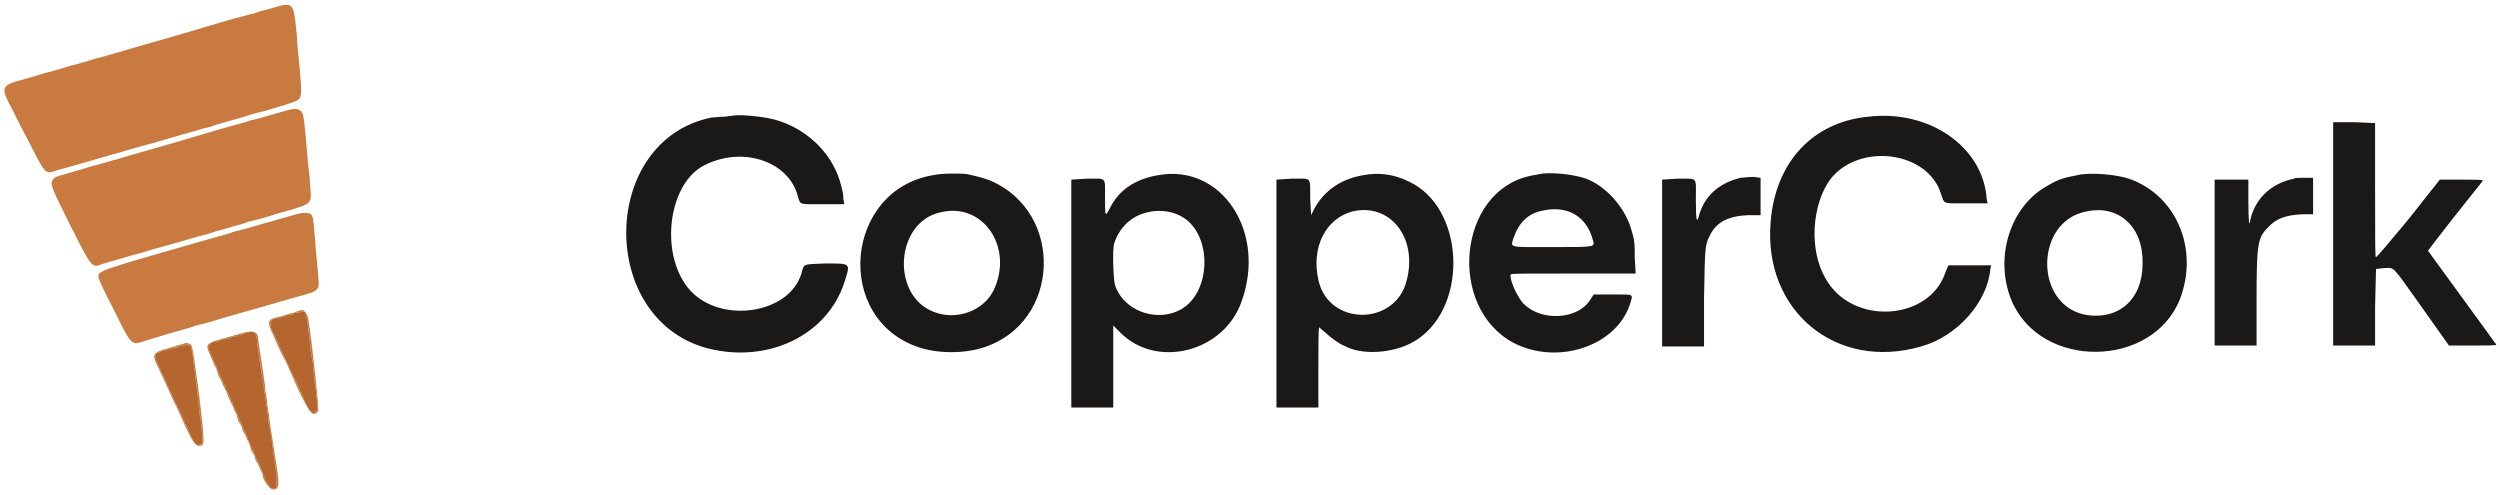
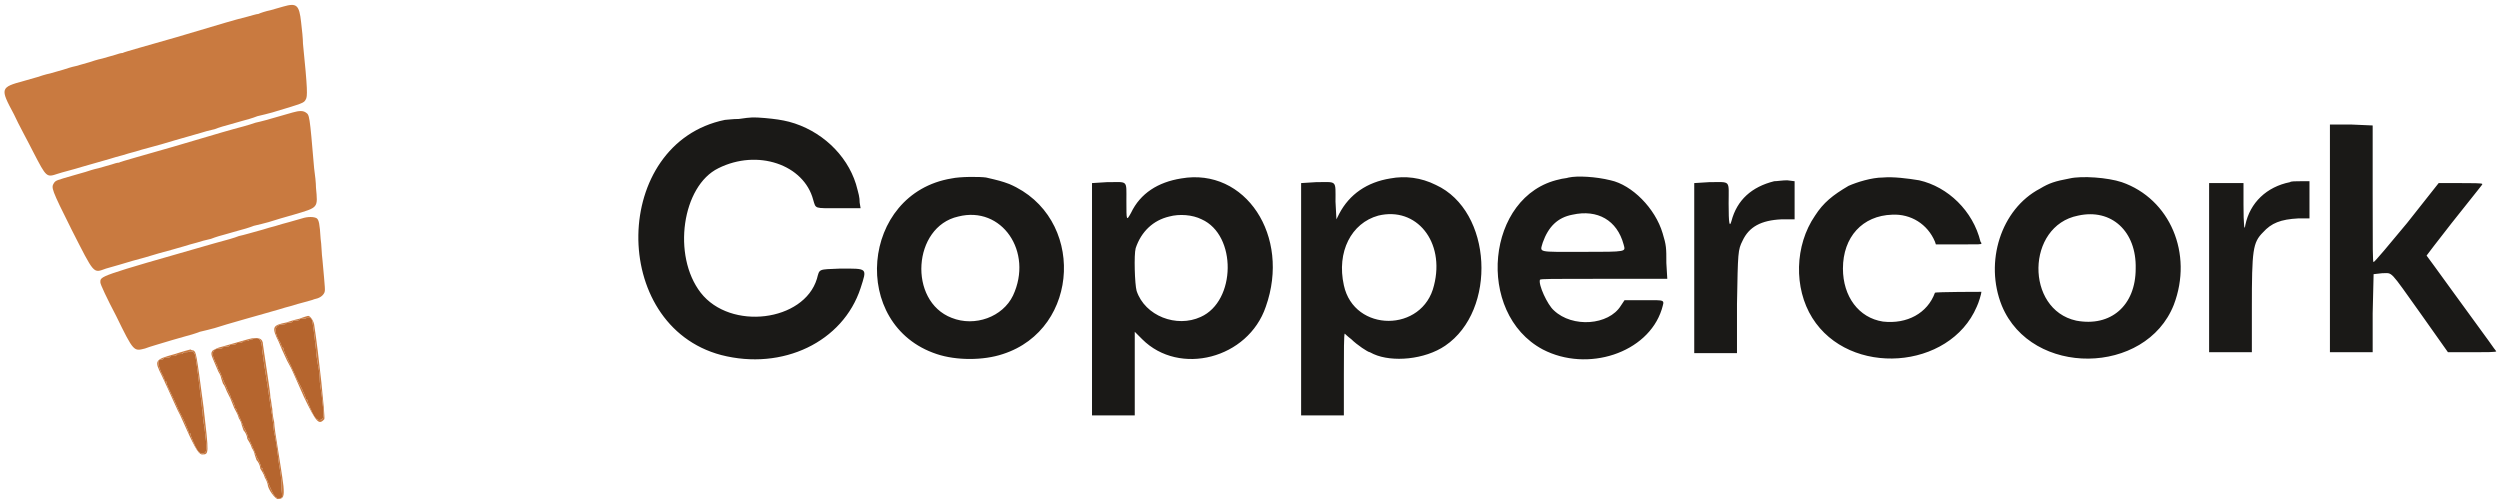
- <svg xmlns="http://www.w3.org/2000/svg" viewBox="0 0 2742 542" width="2742" height="542">
+ <svg xmlns="http://www.w3.org/2000/svg" viewBox="0 0 2690 542" width="2690" height="542">
  <path fill="#C97A40" fill-rule="evenodd" d="M 305 7 C 301 8, 295 10, 291 11 C 286 12, 280 14, 278 15 C 276 15, 270 17, 266 18 C 250 22, 244 24, 190 40 C 159 49, 133 56, 132 57 C 130 57, 127 58, 124 59 C 120 60, 114 62, 110 63 C 105 64, 99 66, 96 67 C 92 68, 86 70, 82 71 C 77 72, 71 74, 68 75 C 64 76, 58 78, 54 79 C 49 80, 43 82, 40 83 C 36 84, 30 86, 26 87 C 0 94, 0 95, 15 123 C 20 134, 30 152, 36 164 C 50 191, 50 191, 62 187 C 68 185, 77 183, 90 179 C 94 178, 100 176, 104 175 C 108 174, 114 172, 118 171 C 121 170, 128 168, 132 167 C 135 166, 142 164, 146 163 C 149 162, 156 160, 160 159 C 168 157, 178 154, 188 151 C 192 150, 198 148, 202 147 C 206 146, 212 144, 216 143 C 219 142, 226 140, 231 139 C 236 137, 243 135, 247 134 C 251 133, 257 131, 261 130 C 265 129, 272 127, 277 125 C 282 124, 289 122, 293 121 C 326 111, 327 111, 329 107 C 331 104, 331 96, 326 47 C 326 42, 325 32, 324 24 C 322 5, 319 3, 305 7 M 315 121 C 311 122, 305 124, 301 125 C 291 128, 280 131, 275 132 C 272 133, 266 135, 262 136 C 247 140, 240 142, 186 158 C 155 167, 129 174, 128 175 C 126 175, 123 176, 120 177 C 116 178, 110 180, 106 181 C 101 182, 95 184, 92 185 C 88 186, 82 188, 78 189 C 61 194, 60 194, 58 197 C 55 202, 55 203, 77 247 C 102 296, 100 294, 114 289 C 118 288, 124 286, 128 285 C 138 282, 148 279, 156 277 C 166 274, 176 271, 184 269 C 188 268, 194 266, 198 265 C 201 264, 208 262, 212 261 C 215 260, 222 258, 227 257 C 232 255, 239 253, 243 252 C 247 251, 253 249, 257 248 C 261 247, 268 245, 273 243 C 278 242, 285 240, 289 239 C 292 238, 299 236, 302 235 C 306 234, 312 232, 316 231 C 343 223, 342 224, 340 202 C 340 197, 339 188, 338 181 C 333 122, 333 124, 329 121 C 326 119, 322 119, 315 121 M 325 235 C 321 236, 315 238, 311 239 C 307 240, 300 242, 297 243 C 293 244, 286 246, 283 247 C 272 250, 262 253, 257 254 C 252 256, 245 258, 230 262 C 104 298, 108 297, 108 304 C 108 306, 115 321, 125 340 C 144 379, 144 378, 156 375 C 161 373, 172 370, 185 366 C 189 365, 195 363, 199 362 C 203 361, 210 359, 215 357 C 220 356, 227 354, 231 353 C 234 352, 241 350, 244 349 C 254 346, 272 341, 286 337 C 290 336, 296 334, 300 333 C 303 332, 310 330, 314 329 C 317 328, 324 326, 328 325 C 331 324, 336 323, 338 322 C 343 321, 347 319, 349 315 C 350 312, 350 313, 347 280 C 346 273, 346 263, 345 257 C 344 240, 343 237, 341 235 C 338 233, 331 233, 325 235 M 322 343 C 317 344, 311 346, 308 347 C 293 350, 292 352, 300 368 C 302 373, 305 380, 307 384 C 309 389, 313 395, 315 400 C 318 407, 321 413, 327 427 C 340 454, 343 458, 349 451 C 350 448, 343 381, 338 349 C 337 344, 333 339, 331 340 C 331 340, 327 341, 322 343 M 330 342 C 329 343, 327 343, 325 343 C 324 343, 322 343, 322 344 C 321 345, 320 345, 318 345 C 316 345, 315 345, 315 346 C 314 347, 313 347, 311 347 C 309 347, 308 347, 308 348 C 307 349, 306 349, 305 349 C 296 349, 294 355, 300 366 C 302 369, 303 372, 303 373 C 303 373, 303 374, 304 374 C 305 374, 305 375, 305 375 C 305 376, 306 379, 307 381 C 309 385, 316 400, 320 409 C 322 413, 325 418, 326 421 C 328 425, 329 428, 329 429 C 329 429, 329 430, 330 430 C 331 430, 331 431, 331 431 C 331 432, 332 435, 333 437 C 334 440, 336 443, 336 444 C 339 450, 341 452, 344 452 C 349 451, 349 449, 346 424 C 345 419, 344 411, 344 408 C 344 404, 343 396, 342 392 C 341 387, 340 379, 340 376 C 336 341, 336 344, 334 342 C 332 342, 331 342, 330 342 M 267 365 C 263 366, 257 368, 253 369 C 249 370, 243 372, 239 373 C 234 374, 231 376, 229 377 C 226 381, 227 381, 235 400 C 237 403, 238 406, 238 407 C 238 407, 239 410, 240 413 C 242 415, 243 419, 244 421 C 245 423, 247 427, 248 429 C 249 432, 251 436, 252 439 C 253 441, 256 446, 257 450 C 259 453, 260 456, 260 457 C 260 457, 261 460, 262 463 C 264 465, 266 469, 266 472 C 267 474, 270 478, 271 482 C 273 485, 274 488, 274 489 C 274 489, 275 492, 276 495 C 278 497, 280 501, 280 504 C 281 506, 284 510, 285 514 C 287 517, 288 521, 288 521 C 288 526, 296 537, 299 537 C 305 537, 306 534, 305 523 C 303 507, 302 503, 299 483 C 297 471, 295 458, 295 454 C 294 450, 293 444, 293 440 C 292 436, 292 431, 291 428 C 291 424, 289 411, 287 398 C 285 384, 283 372, 283 371 C 283 364, 278 362, 267 365 M 272 365 C 270 365, 268 366, 268 366 C 267 367, 265 367, 264 367 C 262 367, 261 367, 261 368 C 260 369, 259 369, 257 369 C 255 369, 254 369, 254 370 C 253 371, 252 371, 250 371 C 248 371, 247 371, 247 372 C 246 373, 245 373, 243 373 C 241 373, 240 373, 240 374 C 239 375, 238 375, 236 375 C 229 375, 227 380, 231 388 C 232 391, 234 393, 234 395 C 234 396, 236 399, 237 401 C 238 404, 240 408, 241 411 C 242 413, 244 417, 245 420 C 246 422, 248 425, 248 427 C 248 428, 250 430, 251 433 C 252 435, 253 438, 253 439 C 253 439, 253 440, 254 440 C 255 440, 255 441, 255 442 C 255 442, 255 444, 256 445 C 257 447, 261 456, 262 459 C 262 460, 264 462, 265 465 C 266 467, 267 470, 267 471 C 267 471, 267 472, 268 472 C 269 472, 269 473, 269 474 C 269 474, 269 476, 270 477 C 271 479, 275 488, 276 491 C 276 492, 278 494, 279 497 C 280 499, 281 502, 281 503 C 281 503, 281 504, 282 504 C 283 504, 283 505, 283 506 C 283 506, 283 508, 284 509 C 285 511, 289 520, 290 523 C 295 534, 296 536, 300 536 C 304 536, 304 536, 303 527 C 303 519, 303 515, 300 498 C 299 490, 298 481, 296 470 C 295 466, 294 460, 294 456 C 293 452, 293 446, 292 443 C 290 430, 289 423, 288 416 C 285 398, 283 383, 282 376 C 282 367, 279 363, 275 364 C 275 364, 273 364, 272 365 M 188 381 C 166 387, 166 388, 174 404 C 184 425, 191 442, 194 447 C 209 481, 213 488, 217 489 C 225 489, 225 490, 219 438 C 211 377, 211 379, 208 377 C 206 377, 205 376, 205 376 C 205 376, 197 378, 188 381 M 204 378 C 203 379, 201 379, 200 379 C 198 379, 197 379, 197 380 C 196 381, 195 381, 193 381 C 191 381, 190 381, 190 382 C 189 383, 188 383, 186 383 C 184 383, 183 383, 183 384 C 182 385, 181 385, 179 385 C 177 385, 176 385, 176 386 C 175 387, 174 387, 173 387 C 169 387, 170 393, 174 402 C 176 405, 177 408, 177 409 C 177 409, 177 410, 178 410 C 179 410, 179 411, 179 411 C 179 412, 180 415, 181 417 C 184 423, 191 438, 193 443 C 194 445, 197 450, 199 455 C 201 460, 203 464, 203 465 C 203 465, 203 466, 204 466 C 205 466, 205 467, 205 467 C 205 468, 206 471, 207 473 C 208 476, 210 479, 210 480 C 213 486, 215 488, 218 488 C 223 487, 223 485, 220 460 C 219 455, 218 447, 218 443 C 217 439, 217 432, 216 427 C 214 410, 213 403, 212 395 C 210 381, 210 380, 207 378 C 206 378, 205 378, 204 378" />
  <path fill="#B5652E" d="M 330 342 C 329 343, 327 343, 325 343 C 324 343, 322 343, 322 344 C 321 345, 320 345, 318 345 C 316 345, 315 345, 315 346 C 314 347, 313 347, 311 347 C 309 347, 308 347, 308 348 C 307 349, 306 349, 305 349 C 296 349, 294 355, 300 366 C 302 369, 303 372, 303 373 C 303 373, 303 374, 304 374 C 305 374, 305 375, 305 375 C 305 376, 306 379, 307 381 C 309 385, 316 400, 320 409 C 322 413, 325 418, 326 421 C 328 425, 329 428, 329 429 C 329 429, 329 430, 330 430 C 331 430, 331 431, 331 431 C 331 432, 332 435, 333 437 C 334 440, 336 443, 336 444 C 339 450, 341 452, 344 452 C 349 451, 349 449, 346 424 C 345 419, 344 411, 344 408 C 344 404, 343 396, 342 392 C 341 387, 340 379, 340 376 C 336 341, 336 344, 334 342 C 332 342, 331 342, 330 342 M 272 365 C 270 365, 268 366, 268 366 C 267 367, 265 367, 264 367 C 262 367, 261 367, 261 368 C 260 369, 259 369, 257 369 C 255 369, 254 369, 254 370 C 253 371, 252 371, 250 371 C 248 371, 247 371, 247 372 C 246 373, 245 373, 243 373 C 241 373, 240 373, 240 374 C 239 375, 238 375, 236 375 C 229 375, 227 380, 231 388 C 232 391, 234 393, 234 395 C 234 396, 236 399, 237 401 C 238 404, 240 408, 241 411 C 242 413, 244 417, 245 420 C 246 422, 248 425, 248 427 C 248 428, 250 430, 251 433 C 252 435, 253 438, 253 439 C 253 439, 253 440, 254 440 C 255 440, 255 441, 255 442 C 255 442, 255 444, 256 445 C 257 447, 261 456, 262 459 C 262 460, 264 462, 265 465 C 266 467, 267 470, 267 471 C 267 471, 267 472, 268 472 C 269 472, 269 473, 269 474 C 269 474, 269 476, 270 477 C 271 479, 275 488, 276 491 C 276 492, 278 494, 279 497 C 280 499, 281 502, 281 503 C 281 503, 281 504, 282 504 C 283 504, 283 505, 283 506 C 283 506, 283 508, 284 509 C 285 511, 289 520, 290 523 C 295 534, 296 536, 300 536 C 304 536, 304 536, 303 527 C 303 519, 303 515, 300 498 C 299 490, 298 481, 296 470 C 295 466, 294 460, 294 456 C 293 452, 293 446, 292 443 C 290 430, 289 423, 288 416 C 285 398, 283 383, 282 376 C 282 367, 279 363, 275 364 C 275 364, 273 364, 272 365 M 204 378 C 203 379, 201 379, 200 379 C 198 379, 197 379, 197 380 C 196 381, 195 381, 193 381 C 191 381, 190 381, 190 382 C 189 383, 188 383, 186 383 C 184 383, 183 383, 183 384 C 182 385, 181 385, 179 385 C 177 385, 176 385, 176 386 C 175 387, 174 387, 173 387 C 169 387, 170 393, 174 402 C 176 405, 177 408, 177 409 C 177 409, 177 410, 178 410 C 179 410, 179 411, 179 411 C 179 412, 180 415, 181 417 C 184 423, 191 438, 193 443 C 194 445, 197 450, 199 455 C 201 460, 203 464, 203 465 C 203 465, 203 466, 204 466 C 205 466, 205 467, 205 467 C 205 468, 206 471, 207 473 C 208 476, 210 479, 210 480 C 213 486, 215 488, 218 488 C 223 487, 223 485, 220 460 C 219 455, 218 447, 218 443 C 217 439, 217 432, 216 427 C 214 410, 213 403, 212 395 C 210 381, 210 380, 207 378 C 206 378, 205 378, 204 378" />
-   <path fill="#1A1917" fill-rule="evenodd" d="M 795 128 C 788 128, 782 129, 780 129 C 658 154, 655 350, 776 382 C 842 399, 907 368, 926 310 C 933 288, 934 289, 904 289 C 880 290, 882 289, 879 300 C 865 346, 786 356, 754 315 C 723 275, 734 200, 773 181 C 815 160, 865 177, 875 215 C 878 225, 876 224, 902 224 L 926 224 925 218 C 925 212, 924 209, 921 198 C 911 166, 883 140, 849 131 C 841 129, 834 128, 823 127 C 810 126, 809 126, 795 128 M 2049 128 C 1988 134, 1947 178, 1942 244 C 1934 341, 2014 407, 2107 380 C 2147 369, 2180 331, 2183 295 L 2184 291 2160 291 L 2137 291 2134 298 C 2117 352, 2031 358, 2002 305 C 1984 274, 1987 224, 2008 196 C 2040 156, 2115 166, 2129 213 C 2133 224, 2130 223, 2156 223 L 2180 223 2179 218 C 2175 161, 2116 120, 2049 128 M 2559 256 L 2559 379 2582 379 L 2605 379 2605 337 L 2606 295 2615 294 C 2627 294, 2622 289, 2657 338 L 2686 379 2712 379 C 2726 379, 2738 379, 2738 378 C 2738 378, 2734 373, 2730 367 C 2713 344, 2664 276, 2663 275 C 2663 275, 2675 259, 2690 240 C 2720 202, 2723 199, 2723 198 C 2723 197, 2712 197, 2699 197 L 2676 197 2642 240 C 2623 263, 2607 282, 2606 282 C 2605 282, 2605 270, 2605 208 L 2605 135 2582 134 L 2559 134 2559 256 M 1024 192 C 926 208, 914 350, 1008 381 C 1029 388, 1058 388, 1079 381 C 1163 354, 1168 233, 1086 198 C 1078 195, 1074 194, 1061 191 C 1054 190, 1033 190, 1024 192 M 1271 192 C 1246 196, 1227 208, 1217 229 C 1212 238, 1212 238, 1212 216 C 1212 193, 1214 196, 1191 196 L 1175 197 1175 322 L 1175 447 1198 447 L 1221 447 1221 402 L 1221 357 1229 365 C 1269 405, 1343 386, 1362 330 C 1389 254, 1340 180, 1271 192 M 1496 192 C 1471 196, 1452 209, 1441 230 L 1438 236 1437 217 C 1437 193, 1439 196, 1416 196 L 1400 197 1400 322 L 1400 447 1423 447 L 1446 447 1446 403 C 1446 379, 1446 359, 1447 359 C 1447 359, 1450 362, 1454 365 C 1460 371, 1472 379, 1474 379 C 1474 379, 1476 380, 1478 381 C 1498 390, 1533 387, 1555 372 C 1611 334, 1606 227, 1545 199 C 1529 191, 1512 189, 1496 192 M 1688 191 C 1685 192, 1681 192, 1678 193 C 1599 210, 1587 337, 1660 376 C 1708 401, 1773 380, 1788 333 C 1791 322, 1793 323, 1769 323 L 1748 323 1744 329 C 1731 350, 1692 353, 1672 334 C 1665 328, 1655 306, 1657 301 C 1658 300, 1668 300, 1726 300 L 1794 300 1793 283 C 1793 267, 1793 264, 1789 251 C 1781 224, 1756 199, 1733 194 C 1717 190, 1697 189, 1688 191 M 2279 192 C 2263 195, 2257 197, 2247 203 C 2205 225, 2187 282, 2206 329 C 2238 406, 2361 404, 2391 328 C 2412 273, 2387 214, 2335 196 C 2320 191, 2292 189, 2279 192 M 1909 195 C 1885 201, 1869 215, 1863 238 C 1861 245, 1860 241, 1860 219 C 1860 193, 1863 196, 1839 196 L 1823 197 1823 288 L 1823 380 1846 380 L 1869 380 1869 327 C 1870 271, 1870 269, 1875 259 C 1882 244, 1895 237, 1917 236 L 1931 236 1931 215 L 1931 195 1923 194 C 1918 194, 1912 195, 1909 195 M 2516 196 C 2491 201, 2473 218, 2468 242 C 2467 250, 2466 242, 2466 220 L 2466 197 2448 197 L 2429 197 2429 288 L 2429 379 2452 379 L 2475 379 2475 331 C 2475 269, 2476 261, 2487 250 C 2496 240, 2506 236, 2525 235 L 2537 235 2537 215 L 2537 195 2527 195 C 2522 195, 2517 195, 2516 196 M 1692 231 C 1676 234, 1666 244, 1660 261 C 1657 272, 1653 271, 1703 271 C 1752 271, 1749 271, 1747 263 C 1740 237, 1719 225, 1692 231 M 2288 232 C 2232 243, 2231 333, 2286 345 C 2323 352, 2350 329, 2350 289 C 2351 249, 2324 224, 2288 232 M 1031 233 C 982 244, 977 324, 1024 342 C 1049 352, 1079 341, 1090 318 C 1112 271, 1078 221, 1031 233 M 1258 233 C 1241 237, 1228 249, 1222 267 C 1220 274, 1221 306, 1223 313 C 1232 340, 1266 353, 1292 341 C 1330 324, 1331 253, 1293 236 C 1283 231, 1269 230, 1258 233 M 1483 232 C 1454 240, 1438 271, 1446 307 C 1457 358, 1531 358, 1543 307 C 1555 260, 1524 222, 1483 232" />
+   <path fill="#1A1917" fill-rule="evenodd" d="M 795 128 C 788 128, 782 129, 780 129 C 658 154, 655 350, 776 382 C 842 399, 907 368, 926 310 C 933 288, 934 289, 904 289 C 880 290, 882 289, 879 300 C 865 346, 786 356, 754 315 C 723 275, 734 200, 773 181 C 815 160, 865 177, 875 215 C 878 225, 876 224, 902 224 L 926 224 925 218 C 925 212, 924 209, 921 198 C 911 166, 883 140, 849 131 C 841 129, 834 128, 823 127 C 810 126, 809 126, 795 128 M 2507 256 L 2507 379 2530 379 L 2553 379 2553 337 L 2554 295 2563 294 C 2575 294, 2570 289, 2605 338 L 2634 379 2660 379 C 2674 379, 2686 379, 2686 378 C 2686 378, 2682 373, 2678 367 C 2661 344, 2612 276, 2611 275 C 2611 275, 2623 259, 2638 240 C 2668 202, 2671 199, 2671 198 C 2671 197, 2660 197, 2647 197 L 2624 197 2590 240 C 2571 263, 2555 282, 2554 282 C 2553 282, 2553 270, 2553 208 L 2553 135 2530 134 L 2507 134 2507 256 M 1024 192 C 926 208, 914 350, 1008 381 C 1029 388, 1058 388, 1079 381 C 1163 354, 1168 233, 1086 198 C 1078 195, 1074 194, 1061 191 C 1054 190, 1033 190, 1024 192 M 1271 192 C 1246 196, 1227 208, 1217 229 C 1212 238, 1212 238, 1212 216 C 1212 193, 1214 196, 1191 196 L 1175 197 1175 322 L 1175 447 1198 447 L 1221 447 1221 402 L 1221 357 1229 365 C 1269 405, 1343 386, 1362 330 C 1389 254, 1340 180, 1271 192 M 1496 192 C 1471 196, 1452 209, 1441 230 L 1438 236 1437 217 C 1437 193, 1439 196, 1416 196 L 1400 197 1400 322 L 1400 447 1423 447 L 1446 447 1446 403 C 1446 379, 1446 359, 1447 359 C 1447 359, 1450 362, 1454 365 C 1460 371, 1472 379, 1474 379 C 1474 379, 1476 380, 1478 381 C 1498 390, 1533 387, 1555 372 C 1611 334, 1606 227, 1545 199 C 1529 191, 1512 189, 1496 192 M 1688 191 C 1685 192, 1681 192, 1678 193 C 1599 210, 1587 337, 1660 376 C 1708 401, 1773 380, 1788 333 C 1791 322, 1793 323, 1769 323 L 1748 323 1744 329 C 1731 350, 1692 353, 1672 334 C 1665 328, 1655 306, 1657 301 C 1658 300, 1668 300, 1726 300 L 1794 300 1793 283 C 1793 267, 1793 264, 1789 251 C 1781 224, 1756 199, 1733 194 C 1717 190, 1697 189, 1688 191 M 2227 192 C 2211 195, 2205 197, 2195 203 C 2153 225, 2135 282, 2154 329 C 2186 406, 2309 404, 2339 328 C 2360 273, 2335 214, 2283 196 C 2268 191, 2240 189, 2227 192 M 1909 195 C 1885 201, 1869 215, 1863 238 C 1861 245, 1860 241, 1860 219 C 1860 193, 1863 196, 1839 196 L 1823 197 1823 288 L 1823 380 1846 380 L 1869 380 1869 327 C 1870 271, 1870 269, 1875 259 C 1882 244, 1895 237, 1917 236 L 1931 236 1931 215 L 1931 195 1923 194 C 1918 194, 1912 195, 1909 195 M 2464 196 C 2439 201, 2421 218, 2416 242 C 2415 250, 2414 242, 2414 220 L 2414 197 2396 197 L 2377 197 2377 288 L 2377 379 2400 379 L 2423 379 2423 331 C 2423 269, 2424 261, 2435 250 C 2444 240, 2454 236, 2473 235 L 2485 235 2485 215 L 2485 195 2475 195 C 2470 195, 2465 195, 2464 196 M 1692 231 C 1676 234, 1666 244, 1660 261 C 1657 272, 1653 271, 1703 271 C 1752 271, 1749 271, 1747 263 C 1740 237, 1719 225, 1692 231 M 2236 232 C 2180 243, 2179 333, 2234 345 C 2271 352, 2298 329, 2298 289 C 2299 249, 2272 224, 2236 232 M 1031 233 C 982 244, 977 324, 1024 342 C 1049 352, 1079 341, 1090 318 C 1112 271, 1078 221, 1031 233 M 1258 233 C 1241 237, 1228 249, 1222 267 C 1220 274, 1221 306, 1223 313 C 1232 340, 1266 353, 1292 341 C 1330 324, 1331 253, 1293 236 C 1283 231, 1269 230, 1258 233 M 1483 232 C 1454 240, 1438 271, 1446 307 C 1457 358, 1531 358, 1543 307 C 1555 260, 1524 222, 1483 232 M 2026 191 C 2014 191, 1998 196, 1989 200 C 1972 210, 1962 218, 1953 232 C 1931 264, 1930 310, 1950 342 C 1990 406, 2098 398, 2127 330 C 2129 326, 2132 316, 2132 314 C 2132 314, 2083 314, 2082 315 C 2074 337, 2052 349, 2026 346 C 2000 342, 1983 319, 1983 289 C 1983 255, 2004 232, 2036 231 C 2056 230, 2074 241, 2082 260 L 2083 263 2108 263 C 2131 263, 2132 263, 2132 262 C 2132 262, 2132 261, 2131 260 C 2123 227, 2096 201, 2065 194 C 2053 192, 2037 190, 2026 191" />
</svg>
